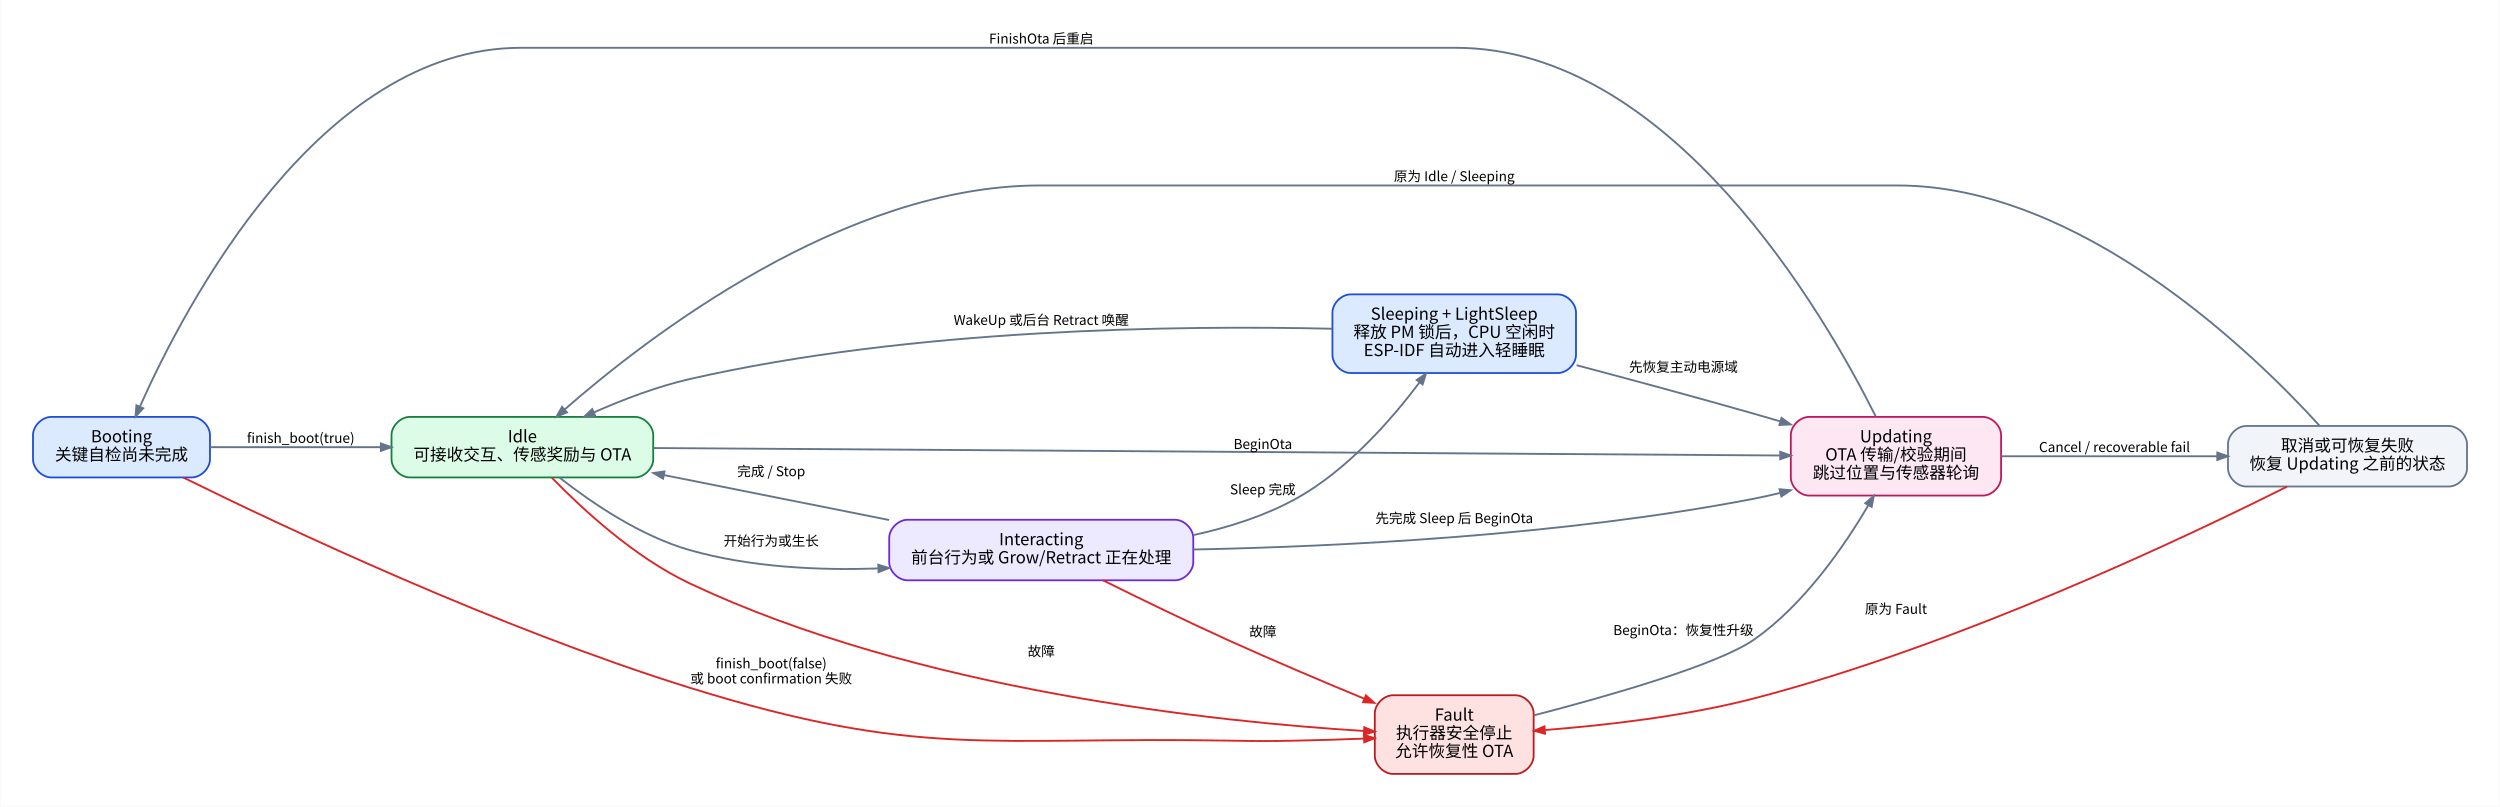
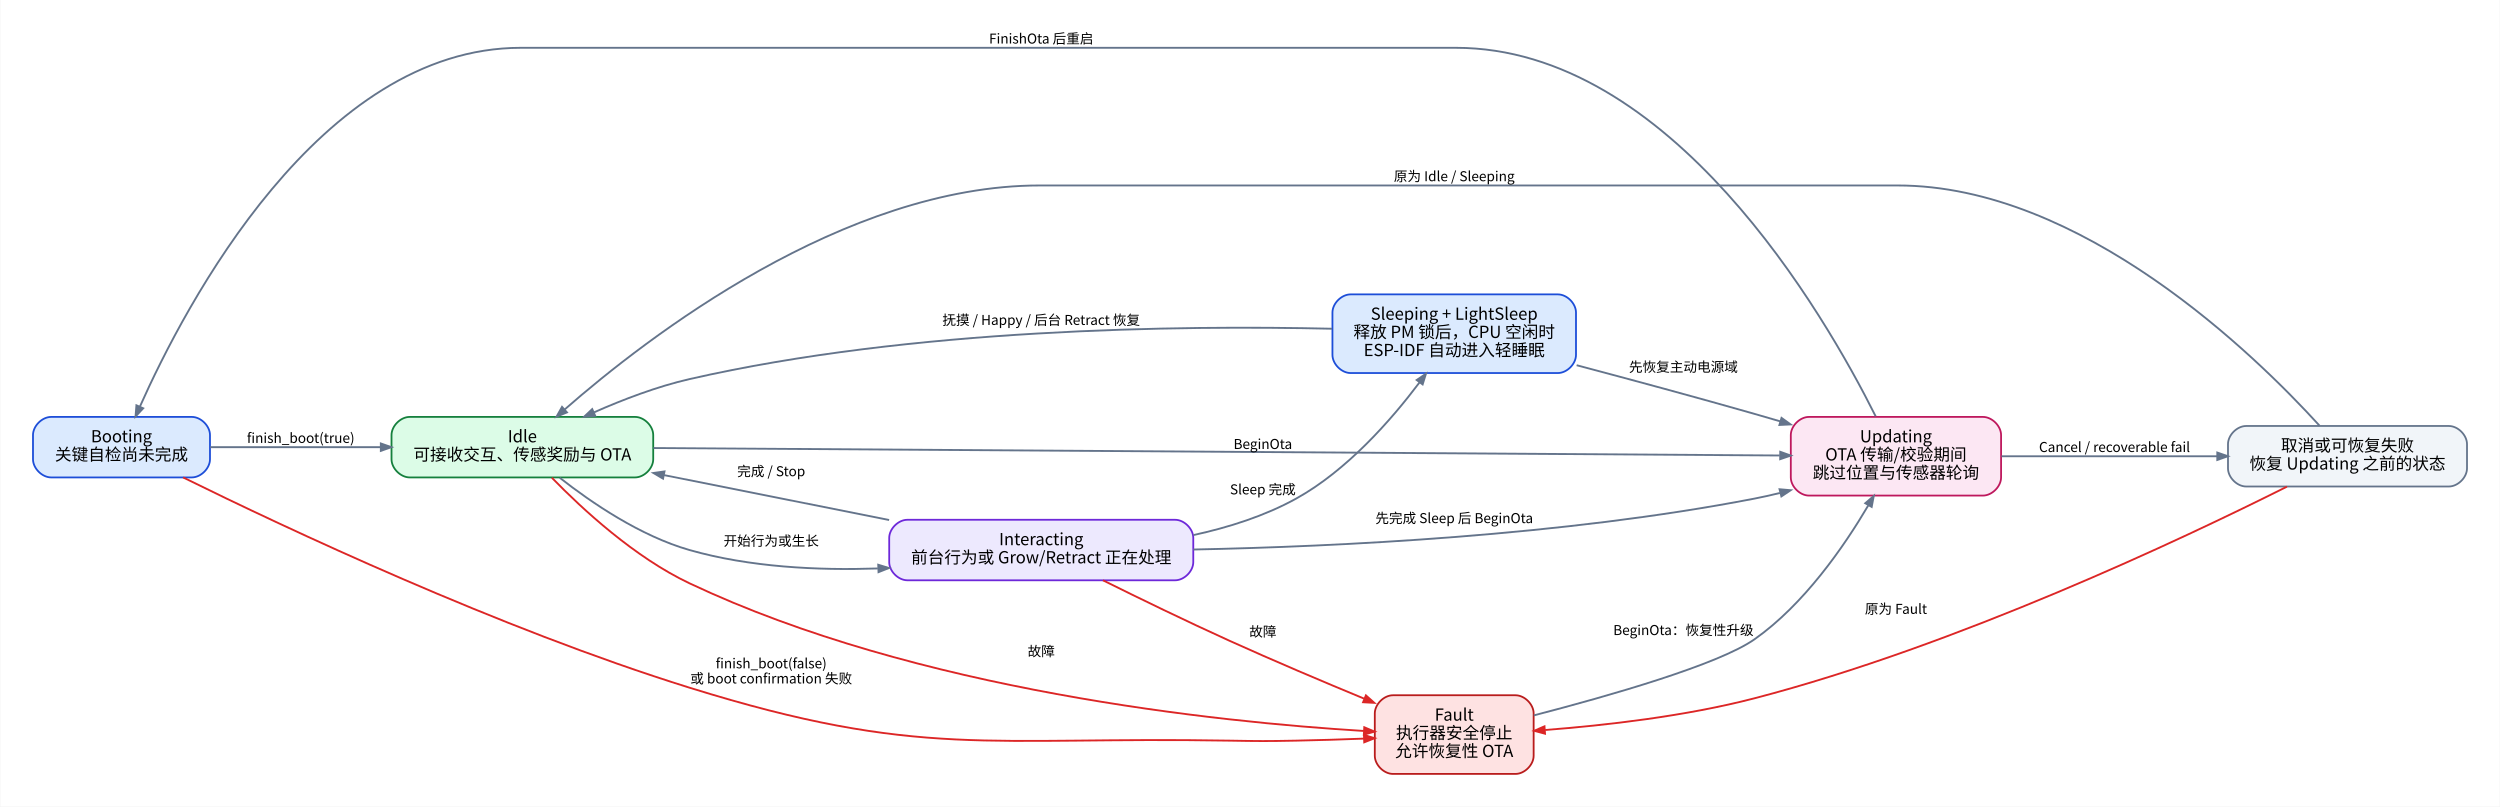
<svg xmlns="http://www.w3.org/2000/svg" width="1652pt" height="533pt" viewBox="0.00 0.00 1652.20 533.20">
  <g id="graph0" class="graph" transform="scale(1 1) rotate(0) translate(21.6 511.6)">
    <polygon fill="white" stroke="transparent" points="-21.6,21.6 -21.6,-511.6 1630.6,-511.6 1630.6,21.6 -21.6,21.6" />
    <g id="node1" class="node">
      <path fill="#dbeafe" stroke="#1d4ed8" stroke-width="1.2" d="M105,-236C105,-236 12,-236 12,-236 6,-236 0,-230 0,-224 0,-224 0,-208 0,-208 0,-202 6,-196 12,-196 12,-196 105,-196 105,-196 111,-196 117,-202 117,-208 117,-208 117,-224 117,-224 117,-230 111,-236 105,-236" />
      <text text-anchor="middle" x="58.5" y="-219.2" font-family="Noto Sans CJK SC" font-size="11.00">Booting</text>
      <text text-anchor="middle" x="58.5" y="-207.2" font-family="Noto Sans CJK SC" font-size="11.00">关键自检尚未完成</text>
    </g>
    <g id="node2" class="node">
      <path fill="#dcfce7" stroke="#15803d" stroke-width="1.2" d="M398,-236C398,-236 249,-236 249,-236 243,-236 237,-230 237,-224 237,-224 237,-208 237,-208 237,-202 243,-196 249,-196 249,-196 398,-196 398,-196 404,-196 410,-202 410,-208 410,-208 410,-224 410,-224 410,-230 404,-236 398,-236" />
      <text text-anchor="middle" x="323.5" y="-219.2" font-family="Noto Sans CJK SC" font-size="11.00">Idle</text>
      <text text-anchor="middle" x="323.5" y="-207.2" font-family="Noto Sans CJK SC" font-size="11.00">可接收交互、传感奖励与 OTA</text>
    </g>
    <g id="edge1" class="edge">
      <path fill="none" stroke="#64748b" stroke-width="1.25" d="M117.22,-216C150.1,-216 192.1,-216 229.52,-216" />
      <polygon fill="#64748b" stroke="#64748b" stroke-width="1.25" points="229.94,-218.45 236.94,-216 229.94,-213.55 229.94,-218.45" />
      <text text-anchor="middle" x="177" y="-218.8" font-family="Noto Sans CJK SC" font-size="9.00">finish_boot(true)</text>
    </g>
    <g id="node7" class="node">
      <path fill="#fee2e2" stroke="#b91c1c" stroke-width="1.2" d="M980,-52C980,-52 899,-52 899,-52 893,-52 887,-46 887,-40 887,-40 887,-12 887,-12 887,-6 893,0 899,0 899,0 980,0 980,0 986,0 992,-6 992,-12 992,-12 992,-40 992,-40 992,-46 986,-52 980,-52" />
      <text text-anchor="middle" x="939.5" y="-35.2" font-family="Noto Sans CJK SC" font-size="11.00">Fault</text>
      <text text-anchor="middle" x="939.5" y="-23.2" font-family="Noto Sans CJK SC" font-size="11.00">执行器安全停止</text>
      <text text-anchor="middle" x="939.5" y="-11.2" font-family="Noto Sans CJK SC" font-size="11.00">允许恢复性 OTA</text>
    </g>
    <g id="edge2" class="edge">
      <path fill="none" stroke="#dc2626" stroke-width="1.25" d="M99.24,-195.99C166.56,-162.81 308.05,-96.19 434,-57 586.23,-9.64 631.6,-24.83 791,-22 810.55,-21.65 815.45,-21.62 835,-22 849.52,-22.28 865.19,-22.78 879.82,-23.34" />
      <polygon fill="#dc2626" stroke="#dc2626" stroke-width="1.25" points="879.83,-25.79 886.92,-23.61 880.02,-20.89 879.83,-25.79" />
      <text text-anchor="middle" x="488" y="-69.8" font-family="Noto Sans CJK SC" font-size="9.00">finish_boot(false)</text>
      <text text-anchor="middle" x="488" y="-59.8" font-family="Noto Sans CJK SC" font-size="9.00">或 boot confirmation 失败</text>
    </g>
    <g id="node3" class="node">
      <path fill="#ede9fe" stroke="#6d28d9" stroke-width="1.2" d="M755,-168C755,-168 578,-168 578,-168 572,-168 566,-162 566,-156 566,-156 566,-140 566,-140 566,-134 572,-128 578,-128 578,-128 755,-128 755,-128 761,-128 767,-134 767,-140 767,-140 767,-156 767,-156 767,-162 761,-168 755,-168" />
      <text text-anchor="middle" x="666.5" y="-151.2" font-family="Noto Sans CJK SC" font-size="11.00">Interacting</text>
      <text text-anchor="middle" x="666.5" y="-139.2" font-family="Noto Sans CJK SC" font-size="11.00">前台行为或 Grow/Retract 正在处理</text>
    </g>
    <g id="edge3" class="edge">
      <path fill="none" stroke="#64748b" stroke-width="1.25" d="M348.25,-195.74C369.25,-179.26 401.51,-157.27 434,-148 473.66,-136.69 518.72,-134.44 558.48,-135.82" />
      <polygon fill="#64748b" stroke="#64748b" stroke-width="1.25" points="558.75,-138.28 565.84,-136.11 558.94,-133.38 558.75,-138.28" />
      <text text-anchor="middle" x="488" y="-150.8" font-family="Noto Sans CJK SC" font-size="9.00">开始行为或生长</text>
    </g>
    <g id="node5" class="node">
      <path fill="#fce7f3" stroke="#be185d" stroke-width="1.2" d="M1289,-236C1289,-236 1174,-236 1174,-236 1168,-236 1162,-230 1162,-224 1162,-224 1162,-196 1162,-196 1162,-190 1168,-184 1174,-184 1174,-184 1289,-184 1289,-184 1295,-184 1301,-190 1301,-196 1301,-196 1301,-224 1301,-224 1301,-230 1295,-236 1289,-236" />
      <text text-anchor="middle" x="1231.5" y="-219.2" font-family="Noto Sans CJK SC" font-size="11.00">Updating</text>
      <text text-anchor="middle" x="1231.5" y="-207.2" font-family="Noto Sans CJK SC" font-size="11.00">OTA 传输/校验期间</text>
      <text text-anchor="middle" x="1231.5" y="-195.2" font-family="Noto Sans CJK SC" font-size="11.00">跳过位置与传感器轮询</text>
    </g>
    <g id="edge7" class="edge">
      <path fill="none" stroke="#64748b" stroke-width="1.25" d="M410.14,-215.43C586.39,-214.27 987.16,-211.61 1154.68,-210.5" />
      <polygon fill="#64748b" stroke="#64748b" stroke-width="1.25" points="1155.02,-212.95 1162,-210.45 1154.98,-208.05 1155.02,-212.95" />
      <text text-anchor="middle" x="813" y="-214.8" font-family="Noto Sans CJK SC" font-size="9.00">BeginOta</text>
    </g>
    <g id="edge14" class="edge">
      <path fill="none" stroke="#dc2626" stroke-width="1.25" d="M343,-195.79C363.26,-174.95 397.74,-143.15 434,-126 584.21,-54.95 782.62,-34.35 879.79,-28.4" />
      <polygon fill="#dc2626" stroke="#dc2626" stroke-width="1.25" points="880.05,-30.84 886.89,-27.98 879.76,-25.95 880.05,-30.84" />
      <text text-anchor="middle" x="666.5" y="-77.8" font-family="Noto Sans CJK SC" font-size="9.00">故障</text>
    </g>
    <g id="edge4" class="edge">
      <path fill="none" stroke="#64748b" stroke-width="1.25" d="M565.94,-167.85C518.95,-177.22 463.2,-188.34 417.13,-197.53" />
      <polygon fill="#64748b" stroke="#64748b" stroke-width="1.25" points="416.49,-195.16 410.11,-198.93 417.45,-199.96 416.49,-195.16" />
      <text text-anchor="middle" x="488" y="-196.8" font-family="Noto Sans CJK SC" font-size="9.00">完成 / Stop</text>
    </g>
    <g id="node4" class="node">
      <path fill="#dbeafe" stroke="#1d4ed8" stroke-width="1.2" d="M1008,-317C1008,-317 871,-317 871,-317 865,-317 859,-311 859,-305 859,-305 859,-277 859,-277 859,-271 865,-265 871,-265 871,-265 1008,-265 1008,-265 1014,-265 1020,-271 1020,-277 1020,-277 1020,-305 1020,-305 1020,-311 1014,-317 1008,-317" />
      <text text-anchor="middle" x="939.5" y="-300.2" font-family="Noto Sans CJK SC" font-size="11.00">Sleeping + LightSleep</text>
      <text text-anchor="middle" x="939.5" y="-288.2" font-family="Noto Sans CJK SC" font-size="11.00">释放 PM 锁后，CPU 空闲时</text>
      <text text-anchor="middle" x="939.5" y="-276.2" font-family="Noto Sans CJK SC" font-size="11.00">ESP-IDF 自动进入轻睡眠</text>
    </g>
    <g id="edge5" class="edge">
      <path fill="none" stroke="#64748b" stroke-width="1.25" d="M767.14,-157.9C790.39,-162.96 814.36,-170.57 835,-182 868.6,-200.61 897.78,-233.86 916.52,-258.75" />
      <polygon fill="#64748b" stroke="#64748b" stroke-width="1.25" points="914.68,-260.4 920.82,-264.57 918.62,-257.48 914.68,-260.4" />
      <text text-anchor="middle" x="813" y="-184.8" font-family="Noto Sans CJK SC" font-size="9.00">Sleep 完成</text>
    </g>
    <g id="edge8" class="edge">
      <path fill="none" stroke="#64748b" stroke-width="1.25" d="M767.08,-148.34C862.93,-150.27 1011.57,-157.5 1138,-182 1143.5,-183.07 1149.14,-184.33 1154.79,-185.72" />
      <polygon fill="#64748b" stroke="#64748b" stroke-width="1.25" points="1154.55,-188.19 1161.94,-187.55 1155.77,-183.44 1154.55,-188.19" />
      <text text-anchor="middle" x="939.5" y="-165.8" font-family="Noto Sans CJK SC" font-size="9.00">先完成 Sleep 后 BeginOta</text>
    </g>
    <g id="edge15" class="edge">
      <path fill="none" stroke="#dc2626" stroke-width="1.25" d="M707.29,-127.99C731.36,-116.05 762.77,-100.78 791,-88 820.04,-74.85 852.69,-61.03 879.88,-49.78" />
      <polygon fill="#dc2626" stroke="#dc2626" stroke-width="1.25" points="881.13,-51.92 886.67,-46.98 879.26,-47.39 881.13,-51.92" />
      <text text-anchor="middle" x="813" y="-90.8" font-family="Noto Sans CJK SC" font-size="9.00">故障</text>
    </g>
    <g id="edge6" class="edge">
      <path fill="none" stroke="#64748b" stroke-width="1.25" d="M858.71,-294.29C758.29,-296.61 581.12,-294.62 434,-261 412.58,-256.11 389.96,-247.45 370.87,-239.03" />
      <polygon fill="#64748b" stroke="#64748b" stroke-width="1.25" points="371.66,-236.7 364.27,-236.07 369.66,-241.17 371.66,-236.7" />
-       <text text-anchor="middle" x="666.5" y="-296.8" font-family="Noto Sans CJK SC" font-size="9.00">WakeUp 或后台 Retract 唤醒</text>
+       <text text-anchor="middle" x="666.5" y="-296.8" font-family="Noto Sans CJK SC" font-size="9.00">抚摸 / Happy / 后台 Retract 恢复</text>
    </g>
    <g id="edge9" class="edge">
      <path fill="none" stroke="#64748b" stroke-width="1.25" d="M1020.42,-270.17C1056.42,-260.63 1099.42,-249.01 1138,-238 1143.57,-236.41 1149.31,-234.74 1155.09,-233.04" />
      <polygon fill="#64748b" stroke="#64748b" stroke-width="1.25" points="1155.86,-235.37 1161.87,-231.04 1154.47,-230.67 1155.86,-235.37" />
      <text text-anchor="middle" x="1091" y="-265.8" font-family="Noto Sans CJK SC" font-size="9.00">先恢复主动电源域</text>
    </g>
    <g id="edge13" class="edge">
      <path fill="none" stroke="#64748b" stroke-width="1.25" d="M1218.1,-236.38C1184.13,-304.32 1082.55,-480 940.5,-480 322.5,-480 322.5,-480 322.5,-480 189.59,-480 100.62,-309.98 70.67,-242.82" />
      <polygon fill="#64748b" stroke="#64748b" stroke-width="1.25" points="72.85,-241.7 67.79,-236.28 68.37,-243.67 72.85,-241.7" />
      <text text-anchor="middle" x="666.5" y="-482.8" font-family="Noto Sans CJK SC" font-size="9.00">FinishOta 后重启</text>
    </g>
    <g id="node6" class="node">
      <path fill="#f1f5f9" stroke="#64748b" stroke-width="1.2" d="M1597,-230C1597,-230 1463,-230 1463,-230 1457,-230 1451,-224 1451,-218 1451,-218 1451,-202 1451,-202 1451,-196 1457,-190 1463,-190 1463,-190 1597,-190 1597,-190 1603,-190 1609,-196 1609,-202 1609,-202 1609,-218 1609,-218 1609,-224 1603,-230 1597,-230" />
      <text text-anchor="middle" x="1530" y="-213.2" font-family="Noto Sans CJK SC" font-size="11.00">取消或可恢复失败</text>
      <text text-anchor="middle" x="1530" y="-201.2" font-family="Noto Sans CJK SC" font-size="11.00">恢复 Updating 之前的状态</text>
    </g>
    <g id="edge10" class="edge">
      <path fill="none" stroke="#64748b" stroke-width="1.25" d="M1301.27,-210C1343.73,-210 1398.55,-210 1443.76,-210" />
      <polygon fill="#64748b" stroke="#64748b" stroke-width="1.25" points="1443.93,-212.45 1450.93,-210 1443.93,-207.55 1443.93,-212.45" />
      <text text-anchor="middle" x="1376" y="-212.8" font-family="Noto Sans CJK SC" font-size="9.00">Cancel / recoverable fail</text>
    </g>
    <g id="edge11" class="edge">
      <path fill="none" stroke="#64748b" stroke-width="1.25" d="M1511.52,-230.19C1468.91,-277 1354.26,-389 1232.5,-389 665.5,-389 665.5,-389 665.5,-389 536.18,-389 406.21,-288.82 351.47,-240.93" />
      <polygon fill="#64748b" stroke="#64748b" stroke-width="1.25" points="352.97,-238.98 346.1,-236.18 349.72,-242.65 352.97,-238.98" />
      <text text-anchor="middle" x="939.5" y="-391.8" font-family="Noto Sans CJK SC" font-size="9.00">原为 Idle / Sleeping</text>
    </g>
    <g id="edge12" class="edge">
      <path fill="none" stroke="#dc2626" stroke-width="1.25" d="M1489.97,-189.9C1420.94,-155.3 1271.97,-84.88 1138,-50 1092.37,-38.12 1039.25,-32.09 999.6,-29.04" />
      <polygon fill="#dc2626" stroke="#dc2626" stroke-width="1.25" points="999.52,-26.58 992.36,-28.51 999.16,-31.47 999.52,-26.58" />
      <text text-anchor="middle" x="1231.5" y="-105.8" font-family="Noto Sans CJK SC" font-size="9.00">原为 Fault</text>
    </g>
    <g id="edge16" class="edge">
      <path fill="none" stroke="#64748b" stroke-width="1.25" d="M992.12,-38.7C1042.3,-51.7 1114.31,-72.32 1138,-89 1170.73,-112.04 1197.09,-150.14 1213.17,-177.43" />
      <polygon fill="#64748b" stroke="#64748b" stroke-width="1.25" points="1211.22,-178.94 1216.84,-183.77 1215.46,-176.49 1211.22,-178.94" />
      <text text-anchor="middle" x="1091" y="-91.8" font-family="Noto Sans CJK SC" font-size="9.00">BeginOta：恢复性升级</text>
    </g>
  </g>
</svg>
